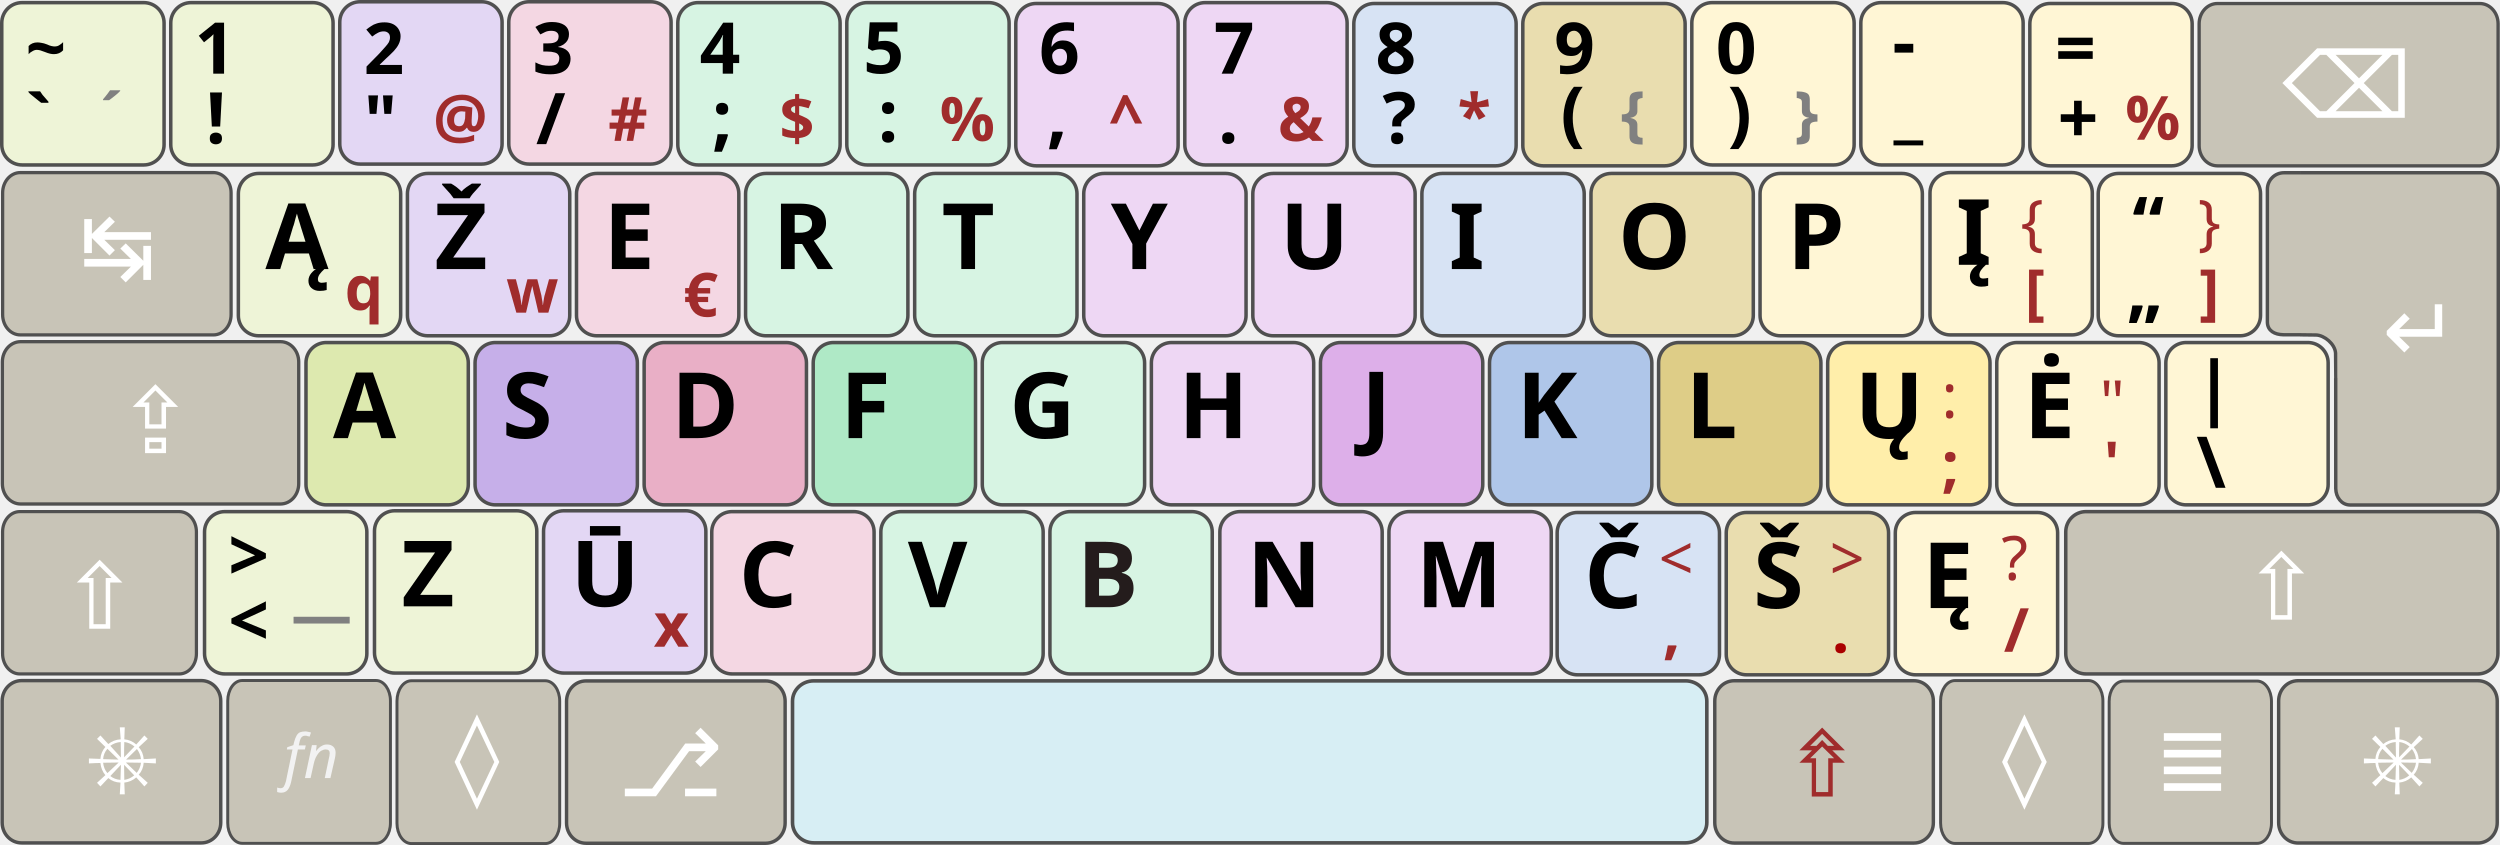
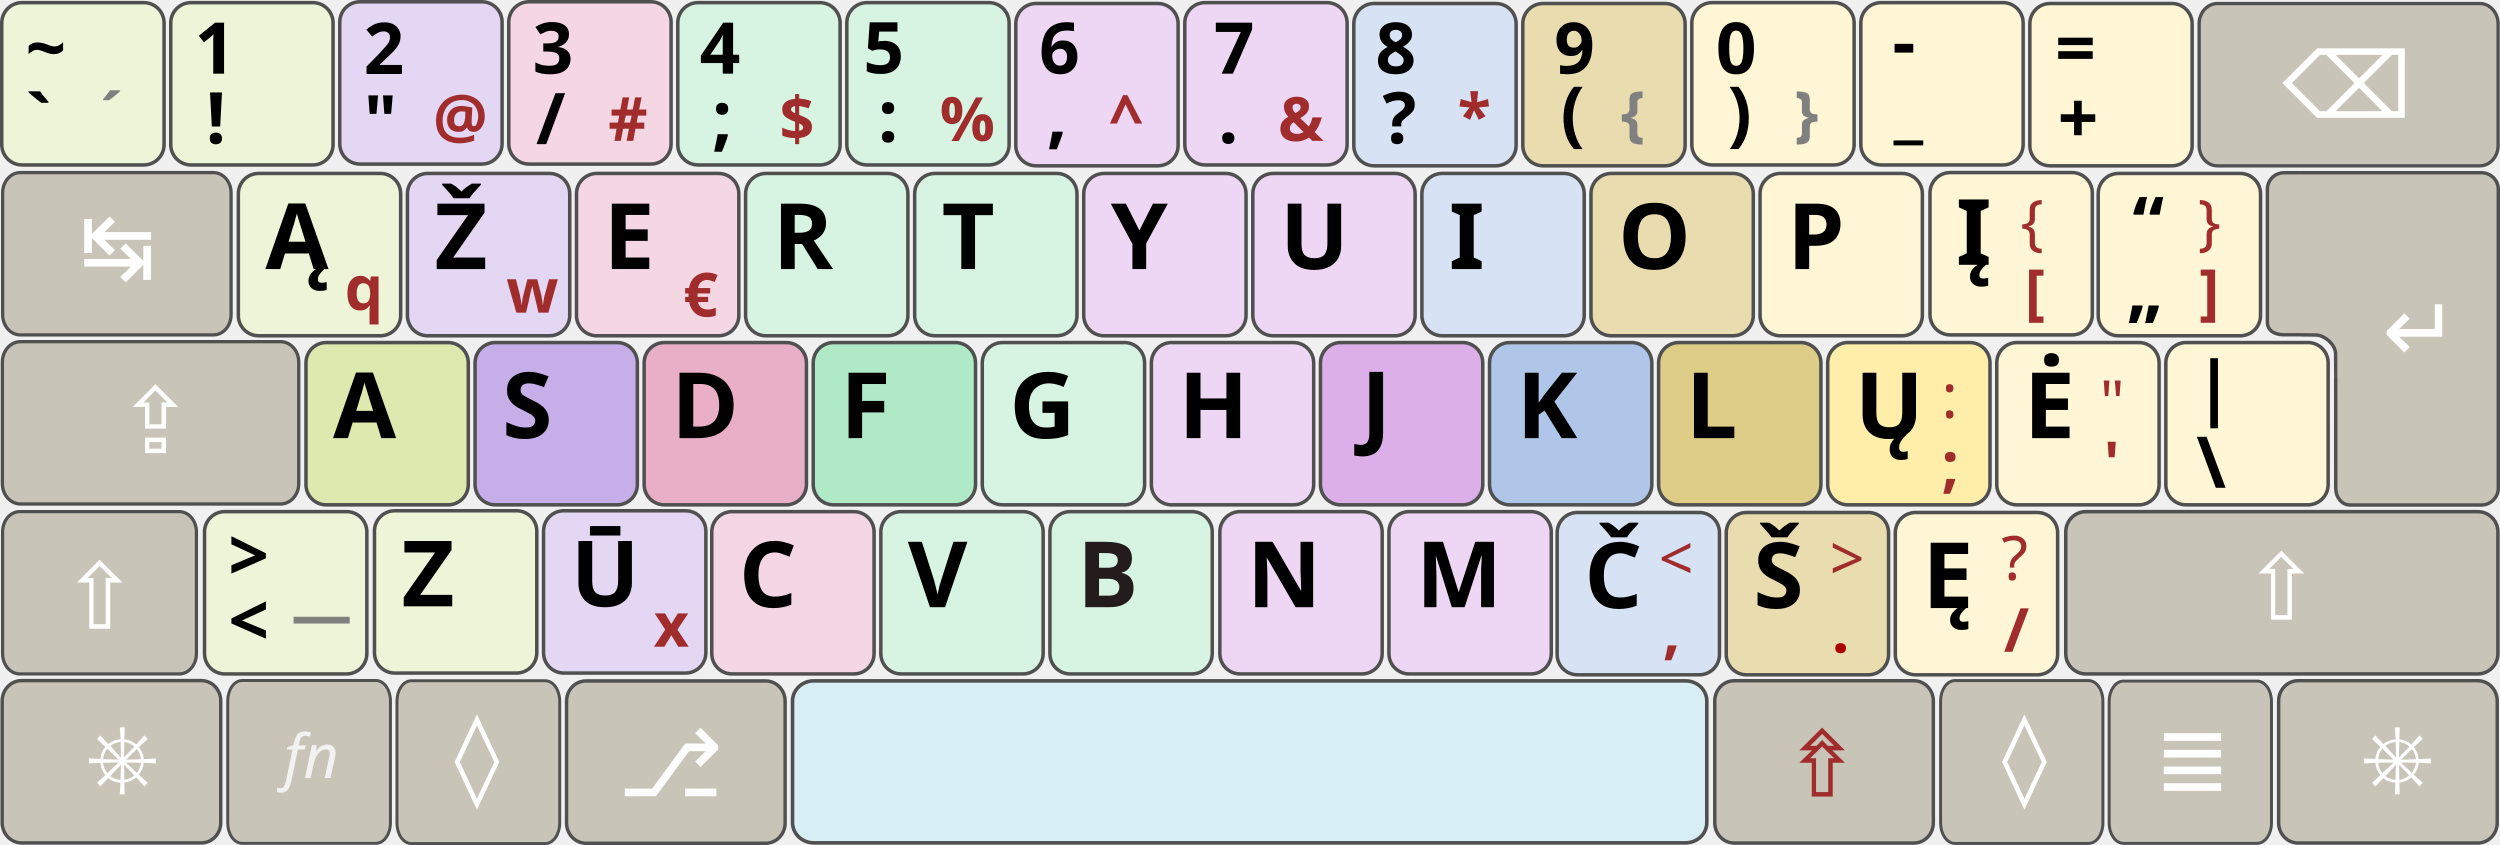
<svg xmlns="http://www.w3.org/2000/svg" width="654.892" height="221.334" viewBox="0 0 173.274 58.561">
  <defs>
    <path id="a" d="M-36.29-25.069h522.411v68.465H-36.29z" />
  </defs>
  <g transform="translate(-17.15 -105.744)">
    <rect ry="1.406" rx="1.345" y="152.916" x="17.3" height="11.25" width="15.15" fill="#c8c4b7" stroke="#505050" stroke-width=".239" />
    <rect ry="1.406" rx="1.345" y="152.939" x="56.417" height="11.25" width="15.15" fill="#c8c4b7" stroke="#505050" stroke-width=".239" />
    <rect ry="1.406" rx="1.406" y="129.485" x="38.357" height="11.25" width="11.25" fill="#dde9af" stroke="#505050" stroke-width=".244" />
    <text y="136.11" x="40.229" style="line-height:0%" font-weight="400" font-size="6.35" font-family="Bitstream Vera Sans" stroke-width=".244">
      <tspan style="line-height:100%;-inkscape-font-specification:'Noto Sans Bold';text-align:start" y="136.11" x="40.229" font-weight="700" font-family="Noto Sans">A</tspan>
    </text>
    <rect ry="1.406" rx="1.406" y="129.485" x="50.076" height="11.25" width="11.25" fill="#c6afe9" stroke="#505050" stroke-width=".244" />
    <text y="136.11" x="51.948" style="line-height:0%" font-weight="400" font-size="6.35" font-family="Bitstream Vera Sans" stroke-width=".244">
      <tspan style="line-height:100%;-inkscape-font-specification:'Noto Sans Bold';text-align:start" y="136.11" x="51.948" font-weight="700" font-family="Noto Sans">S</tspan>
    </text>
    <rect ry="1.406" rx="1.406" y="129.485" x="61.795" height="11.25" width="11.25" fill="#e9afc6" stroke="#505050" stroke-width=".244" />
    <text y="136.11" x="63.667" style="line-height:0%" font-weight="400" font-size="6.35" font-family="Bitstream Vera Sans" stroke-width=".244">
      <tspan style="line-height:100%;-inkscape-font-specification:'Noto Sans Bold';text-align:start" y="136.11" x="63.667" font-weight="700" font-family="Noto Sans">D</tspan>
    </text>
    <rect ry="1.406" rx="1.406" y="129.485" x="73.513" height="11.25" width="11.25" fill="#afe9c6" stroke="#505050" stroke-width=".244" />
    <text y="136.11" x="75.385" style="line-height:0%" font-weight="400" font-size="6.35" font-family="Bitstream Vera Sans" stroke-width=".244">
      <tspan style="line-height:100%;-inkscape-font-specification:'Noto Sans Bold';text-align:start" y="136.11" x="75.385" font-weight="700" font-family="Noto Sans">F</tspan>
    </text>
    <rect ry="1.406" rx="1.406" y="129.485" x="85.232" height="11.25" width="11.25" fill="#d7f4e3" stroke="#505050" stroke-width=".244" />
    <text y="136.11" x="87.104" style="line-height:0%" font-weight="400" font-size="6.35" font-family="Bitstream Vera Sans" stroke-width=".244">
      <tspan style="line-height:100%;-inkscape-font-specification:'Noto Sans Bold';text-align:start" y="136.11" x="87.104" font-weight="700" font-family="Noto Sans">G</tspan>
    </text>
    <rect ry="1.406" rx="1.406" y="141.144" x="43.105" height="11.25" width="11.25" fill="#eef4d7" stroke="#505050" stroke-width=".244" />
    <text y="147.769" x="44.977" style="line-height:0%" font-weight="400" font-size="6.35" font-family="Bitstream Vera Sans" stroke-width=".244">
      <tspan style="line-height:100%;-inkscape-font-specification:'Noto Sans Bold';text-align:start" y="147.769" x="44.977" font-weight="700" font-family="Noto Sans">Z</tspan>
    </text>
    <rect ry="1.406" rx="1.406" y="141.144" x="54.823" height="11.25" width="11.25" fill="#e3d7f4" stroke="#505050" stroke-width=".244" />
    <text y="150.569" x="62.459" style="line-height:0%;-inkscape-font-specification:'Noto Sans Bold';text-align:start" font-weight="700" font-size="4.233" font-family="Noto Sans" fill="#a02c2c" stroke-width=".244">
      <tspan y="150.569" x="62.459" style="line-height:1;-inkscape-font-specification:'Noto Sans Bold'">x</tspan>
    </text>
    <text y="147.769" x="56.695" style="line-height:0%" font-weight="400" font-size="6.35" font-family="Bitstream Vera Sans" stroke-width=".244">
      <tspan style="line-height:100%;-inkscape-font-specification:'Noto Sans Bold';text-align:start" y="147.769" x="56.695" font-weight="700" font-family="Noto Sans">Ū</tspan>
    </text>
    <rect ry="1.406" rx="1.406" y="141.204" x="66.482" height="11.25" width="11.25" fill="#f4d7e3" stroke="#505050" stroke-width=".244" />
    <text y="147.829" x="68.354" style="line-height:0%" font-weight="400" font-size="6.35" font-family="Bitstream Vera Sans" stroke-width=".244">
      <tspan style="line-height:100%;-inkscape-font-specification:'Noto Sans Bold';text-align:start" y="147.829" x="68.354" font-weight="700" font-family="Noto Sans">C</tspan>
    </text>
    <rect ry="1.406" rx="1.406" y="141.204" x="78.201" height="11.25" width="11.25" fill="#d7f4e3" stroke="#505050" stroke-width=".244" />
    <text y="147.829" x="80.073" style="line-height:0%" font-weight="400" font-size="6.35" font-family="Bitstream Vera Sans" stroke-width=".244">
      <tspan style="line-height:100%;-inkscape-font-specification:'Noto Sans Bold';text-align:start" y="147.829" x="80.073" font-weight="700" font-family="Noto Sans">V</tspan>
    </text>
    <rect ry="1.406" rx="1.406" y="141.204" x="89.92" height="11.25" width="11.25" fill="#d7f4e3" stroke="#505050" stroke-width=".244" />
    <text y="147.829" x="91.792" style="line-height:0%" font-weight="400" font-size="6.35" font-family="Bitstream Vera Sans" fill="#241c1c" stroke-width=".244">
      <tspan style="line-height:100%;-inkscape-font-specification:'Noto Sans Bold';text-align:start" y="147.829" x="91.792" font-weight="700" font-family="Noto Sans">B</tspan>
    </text>
    <rect ry="1.406" rx="1.406" y="129.485" x="96.951" height="11.25" width="11.25" fill="#eed7f4" stroke="#505050" stroke-width=".244" />
    <text y="136.11" x="98.823" style="line-height:0%" font-weight="400" font-size="6.35" font-family="Bitstream Vera Sans" stroke-width=".244">
      <tspan style="line-height:100%;-inkscape-font-specification:'Noto Sans Bold';text-align:start" y="136.11" x="98.823" font-weight="700" font-family="Noto Sans">H</tspan>
    </text>
    <rect ry="1.406" rx="1.406" y="129.485" x="108.67" height="11.25" width="11.25" fill="#ddafe9" stroke="#505050" stroke-width=".244" />
    <text y="136.049" x="111.481" style="line-height:0%" font-weight="400" font-size="6.35" font-family="Bitstream Vera Sans" stroke-width=".244">
      <tspan style="line-height:100%;-inkscape-font-specification:'Noto Sans Bold';text-align:start" y="136.049" x="111.481" font-weight="700" font-family="Noto Sans">J</tspan>
    </text>
    <rect ry="1.406" rx="1.406" y="129.485" x="120.388" height="11.25" width="11.25" fill="#afc6e9" stroke="#505050" stroke-width=".244" />
    <text y="136.11" x="122.26" style="line-height:0%" font-weight="400" font-size="6.35" font-family="Bitstream Vera Sans" stroke-width=".244">
      <tspan style="line-height:100%;-inkscape-font-specification:'Noto Sans Bold';text-align:start" y="136.11" x="122.26" font-weight="700" font-family="Noto Sans">K</tspan>
    </text>
    <rect ry="1.406" rx="1.406" y="129.485" x="132.107" height="11.25" width="11.25" fill="#decd87" stroke="#505050" stroke-width=".244" />
    <text y="136.11" x="133.979" style="line-height:0%" font-weight="400" font-size="6.35" font-family="Bitstream Vera Sans" stroke-width=".244">
      <tspan style="line-height:100%;-inkscape-font-specification:'Noto Sans Bold';text-align:start" y="136.11" x="133.979" font-weight="700" font-family="Noto Sans">L</tspan>
    </text>
    <rect ry="1.406" rx="1.406" y="129.485" x="143.826" height="11.25" width="11.25" fill="#fea" stroke="#505050" stroke-width=".244" />
    <text y="134.699" x="151.711" style="line-height:0%;-inkscape-font-specification:'Noto Sans Bold';text-align:start" font-weight="700" font-size="4.233" font-family="Noto Sans" fill="#a02c2c" stroke-width=".244">
      <tspan y="134.699" x="151.711" style="line-height:1;-inkscape-font-specification:'Noto Sans'" font-weight="400">:</tspan>
    </text>
    <text y="139.423" x="151.72" style="line-height:0%;-inkscape-font-specification:'Noto Sans Bold';text-align:start" font-weight="700" font-size="4.233" font-family="Noto Sans" fill="#a02c2c" stroke-width=".244">
      <tspan y="139.423" x="151.72" style="line-height:1;-inkscape-font-specification:'Noto Sans Bold'">;</tspan>
    </text>
    <text y="136.11" x="145.698" style="line-height:0%" font-weight="400" font-size="6.35" font-family="Bitstream Vera Sans" stroke-width=".244">
      <tspan style="line-height:100%;-inkscape-font-specification:'Noto Sans Bold';text-align:start" y="136.11" x="145.698" font-weight="700" font-family="Noto Sans">Ų</tspan>
    </text>
    <rect ry="1.406" rx="1.406" y="129.485" x="155.545" height="11.25" width="11.25" fill="#fff6d5" stroke="#505050" stroke-width=".244" />
    <text y="135.129" x="162.681" style="line-height:0%;-inkscape-font-specification:'Noto Sans Bold';text-align:start" font-weight="700" font-size="4.233" font-family="Noto Sans" fill="#a02c2c" stroke-width=".244">
      <tspan y="135.129" x="162.681" style="line-height:1;-inkscape-font-specification:'Noto Sans'" font-weight="400">"</tspan>
    </text>
    <text y="136.11" x="157.417" style="line-height:0%" font-weight="400" font-size="6.35" font-family="Bitstream Vera Sans" stroke-width=".244">
      <tspan style="line-height:100%;-inkscape-font-specification:'Noto Sans Bold';text-align:start" y="136.11" x="157.417" font-weight="700" font-family="Noto Sans">Ė</tspan>
    </text>
    <text y="139.372" x="162.951" style="line-height:0%;-inkscape-font-specification:'Noto Sans Bold';text-align:start" font-weight="700" font-size="4.233" font-family="Noto Sans" fill="#a02c2c" stroke-width=".244">
      <tspan y="139.372" x="162.951" style="line-height:1;-inkscape-font-specification:'Noto Sans Bold'">'</tspan>
    </text>
    <rect ry="1.406" rx="1.406" y="129.485" x="167.263" height="11.25" width="11.25" fill="#fff6d5" stroke="#505050" stroke-width=".244" />
    <text y="134.303" x="169.25" style="line-height:0%;-inkscape-font-specification:'Noto Sans Bold';text-align:start" font-weight="700" font-size="4.939" font-family="Noto Sans" stroke-width=".244">
      <tspan style="line-height:100%;-inkscape-font-specification:'Noto Sans Bold';text-align:start" y="134.303" x="169.25">|</tspan>
    </text>
    <text y="139.548" x="169.381" style="line-height:0%;-inkscape-font-specification:'Noto Sans Bold';text-align:start" font-weight="700" font-size="4.939" font-family="Noto Sans" stroke-width=".244">
      <tspan style="line-height:100%;-inkscape-font-specification:'Noto Sans Bold';text-align:start" y="139.548" x="169.381">\</tspan>
    </text>
    <rect ry="1.406" rx="1.406" y="141.204" x="31.326" height="11.25" width="11.25" fill="#eef4d7" stroke="#505050" stroke-width=".244" />
    <text y="149.865" x="37.326" style="line-height:0%;-inkscape-font-specification:'Noto Sans Bold';text-align:start" font-weight="700" font-size="6.35" font-family="Noto Sans" fill="gray" stroke-width=".244">
      <tspan y="149.865" x="37.326" style="line-height:1;-inkscape-font-specification:'Noto Sans Bold'" font-size="4.233">—</tspan>
    </text>
    <text y="145.984" x="32.968" style="line-height:0%;-inkscape-font-specification:'Noto Sans Bold';text-align:start" font-weight="700" font-size="4.939" font-family="Noto Sans" stroke-width=".244">
      <tspan style="line-height:100%;-inkscape-font-specification:'Noto Sans Bold';text-align:start" y="145.984" x="32.968">&gt;</tspan>
    </text>
    <text y="150.499" x="32.968" style="line-height:0%;-inkscape-font-specification:'Noto Sans Bold';text-align:start" font-weight="700" font-size="4.939" font-family="Noto Sans" stroke-width=".244">
      <tspan style="line-height:100%;-inkscape-font-specification:'Noto Sans Bold';text-align:start" y="150.499" x="32.968">&lt;</tspan>
    </text>
    <rect ry="1.406" rx="1.406" y="117.766" x="33.67" height="11.25" width="11.25" fill="#eef4d7" stroke="#505050" stroke-width=".244" />
    <text y="127.217" x="41.044" style="line-height:0%;-inkscape-font-specification:'Noto Sans Bold';text-align:start" font-weight="700" font-size="4.233" font-family="Noto Sans" fill="#a02c2c" stroke-width=".244">
      <tspan y="127.217" x="41.044" style="line-height:1;-inkscape-font-specification:'Noto Sans Bold'">q</tspan>
    </text>
    <text y="124.391" x="35.542" style="line-height:0%" font-weight="400" font-size="6.35" font-family="Bitstream Vera Sans" stroke-width=".244">
      <tspan style="line-height:100%;-inkscape-font-specification:'Noto Sans Bold';text-align:start" y="124.391" x="35.542" font-weight="700" font-family="Noto Sans">Ą</tspan>
    </text>
    <rect ry="1.406" rx="1.406" y="117.766" x="45.388" height="11.25" width="11.25" fill="#e3d7f4" stroke="#505050" stroke-width=".244" />
    <text y="127.417" x="52.234" style="line-height:0%;-inkscape-font-specification:'Noto Sans Bold';text-align:start" font-weight="700" font-size="4.233" font-family="Noto Sans" fill="#a02c2c" stroke-width=".244">
      <tspan y="127.417" x="52.234" style="line-height:1;-inkscape-font-specification:'Noto Sans Bold'">w</tspan>
    </text>
    <text y="124.391" x="47.26" style="line-height:0%" font-weight="400" font-size="6.35" font-family="Bitstream Vera Sans" stroke-width=".244">
      <tspan style="line-height:100%;-inkscape-font-specification:'Noto Sans Bold';text-align:start" y="124.391" x="47.26" font-weight="700" font-family="Noto Sans">Ž</tspan>
    </text>
    <rect ry="1.406" rx="1.406" y="117.766" x="57.107" height="11.25" width="11.25" fill="#f4d7e3" stroke="#505050" stroke-width=".244" />
    <text y="124.391" x="58.979" style="line-height:0%" font-weight="400" font-size="6.35" font-family="Bitstream Vera Sans" stroke-width=".244">
      <tspan style="line-height:100%;-inkscape-font-specification:'Noto Sans Bold';text-align:start" y="124.391" x="58.979" font-weight="700" font-family="Noto Sans">E</tspan>
    </text>
    <text y="127.676" x="64.498" style="line-height:0%;-inkscape-font-specification:'Noto Sans Bold';text-align:start" font-weight="700" font-size="4.233" font-family="Noto Sans" fill="#a02c2c" stroke-width=".244">
      <tspan y="127.676" x="64.498" style="line-height:1;-inkscape-font-specification:'Noto Sans Bold'">€</tspan>
    </text>
    <rect ry="1.406" rx="1.406" y="117.766" x="68.826" height="11.25" width="11.25" fill="#d7f4e3" stroke="#505050" stroke-width=".244" />
    <text y="124.391" x="70.698" style="line-height:0%" font-weight="400" font-size="6.35" font-family="Bitstream Vera Sans" stroke-width=".244">
      <tspan style="line-height:100%;-inkscape-font-specification:'Noto Sans Bold';text-align:start" y="124.391" x="70.698" font-weight="700" font-family="Noto Sans">R</tspan>
    </text>
    <rect ry="1.406" rx="1.406" y="117.766" x="80.545" height="11.25" width="11.25" fill="#d7f4e3" stroke="#505050" stroke-width=".244" />
    <text y="124.391" x="82.417" style="line-height:0%" font-weight="400" font-size="6.35" font-family="Bitstream Vera Sans" stroke-width=".244">
      <tspan style="line-height:100%;-inkscape-font-specification:'Noto Sans Bold';text-align:start" y="124.391" x="82.417" font-weight="700" font-family="Noto Sans">T</tspan>
    </text>
    <rect ry="1.406" rx="1.406" y="117.766" x="92.263" height="11.25" width="11.25" fill="#eed7f4" stroke="#505050" stroke-width=".244" />
    <text y="124.391" x="94.135" style="line-height:0%" font-weight="400" font-size="6.35" font-family="Bitstream Vera Sans" stroke-width=".244">
      <tspan style="line-height:100%;-inkscape-font-specification:'Noto Sans Bold';text-align:start" y="124.391" x="94.135" font-weight="700" font-family="Noto Sans">Y</tspan>
    </text>
    <rect ry="1.406" rx="1.406" y="117.766" x="103.982" height="11.25" width="11.25" fill="#eed7f4" stroke="#505050" stroke-width=".244" />
    <text y="124.391" x="105.854" style="line-height:0%" font-weight="400" font-size="6.35" font-family="Bitstream Vera Sans" stroke-width=".244">
      <tspan style="line-height:100%;-inkscape-font-specification:'Noto Sans Bold';text-align:start" y="124.391" x="105.854" font-weight="700" font-family="Noto Sans">U</tspan>
    </text>
    <rect ry="1.406" rx="1.406" y="117.766" x="115.701" height="11.25" width="11.25" fill="#d7e3f4" stroke="#505050" stroke-width=".244" />
    <text y="124.391" x="117.573" style="line-height:0%" font-weight="400" font-size="6.35" font-family="Bitstream Vera Sans" stroke-width=".244">
      <tspan style="line-height:100%;-inkscape-font-specification:'Noto Sans Bold';text-align:start" y="124.391" x="117.573" font-weight="700" font-family="Noto Sans">I</tspan>
    </text>
    <rect ry="1.406" rx="1.406" y="117.766" x="127.42" height="11.25" width="11.25" fill="#e9ddaf" stroke="#505050" stroke-width=".244" />
    <text y="124.391" x="129.292" style="line-height:0%" font-weight="400" font-size="6.35" font-family="Bitstream Vera Sans" stroke-width=".244">
      <tspan style="line-height:100%;-inkscape-font-specification:'Noto Sans Bold';text-align:start" y="124.391" x="129.292" font-weight="700" font-family="Noto Sans">O</tspan>
    </text>
    <rect ry="1.406" rx="1.406" y="117.766" x="139.138" height="11.25" width="11.25" fill="#fff6d5" stroke="#505050" stroke-width=".244" />
    <text y="124.391" x="141.01" style="line-height:0%" font-weight="400" font-size="6.35" font-family="Bitstream Vera Sans" stroke-width=".244">
      <tspan style="line-height:100%;-inkscape-font-specification:'Noto Sans Bold';text-align:start" y="124.391" x="141.01" font-weight="700" font-family="Noto Sans">P</tspan>
    </text>
    <rect ry="1.406" rx="1.406" y="117.706" x="150.917" height="11.25" width="11.25" fill="#fff6d5" stroke="#505050" stroke-width=".244" />
    <text y="122.628" x="157.187" style="line-height:0%;-inkscape-font-specification:'Noto Sans Bold';text-align:start" font-weight="700" font-size="4.233" font-family="Noto Sans" fill="#a02c2c" stroke-width=".244">
      <tspan y="122.628" x="157.187" style="line-height:1;-inkscape-font-specification:'Noto Sans'" font-weight="400">{</tspan>
    </text>
    <text y="124.096" x="152.714" style="line-height:0%" font-weight="400" font-size="6.35" font-family="Bitstream Vera Sans" stroke-width=".244">
      <tspan style="line-height:100%;-inkscape-font-specification:'Noto Sans Bold';text-align:start" y="124.096" x="152.714" font-weight="700" font-family="Noto Sans">Į</tspan>
    </text>
    <text y="127.442" x="157.483" style="line-height:0%;-inkscape-font-specification:'Noto Sans Bold';text-align:start" font-weight="700" font-size="4.233" font-family="Noto Sans" fill="#a02c2c" stroke-width=".244">
      <tspan y="127.442" x="157.483" style="line-height:1;-inkscape-font-specification:'Noto Sans Bold'">[</tspan>
    </text>
    <rect ry="1.406" rx="1.406" y="117.766" x="162.576" height="11.25" width="11.25" fill="#fff6d5" stroke="#505050" stroke-width=".244" />
    <text y="122.932" x="164.944" style="line-height:0%;-inkscape-font-specification:'Noto Sans Bold';text-align:start" font-weight="700" font-size="4.939" font-family="Noto Sans" stroke-width=".244">
      <tspan style="line-height:100%;-inkscape-font-specification:'Noto Sans Bold';text-align:start" y="122.932" x="164.944">“</tspan>
    </text>
    <text y="127.49" x="164.551" style="line-height:0%;-inkscape-font-specification:'Noto Sans Bold';text-align:start" font-weight="700" font-size="4.939" font-family="Noto Sans" stroke-width=".244">
      <tspan style="line-height:100%;-inkscape-font-specification:'Noto Sans Bold';text-align:start" y="127.49" x="164.551">„</tspan>
    </text>
    <text y="122.628" x="169.482" style="line-height:0%;-inkscape-font-specification:'Noto Sans Bold';text-align:start" font-weight="700" font-size="4.233" font-family="Noto Sans" fill="#a02c2c" stroke-width=".244">
      <tspan y="122.628" x="169.482" style="line-height:1;-inkscape-font-specification:'Noto Sans'" font-weight="400">}</tspan>
    </text>
    <text y="127.442" x="169.569" style="line-height:0%;-inkscape-font-specification:'Noto Sans Bold';text-align:start" font-weight="700" font-size="4.233" font-family="Noto Sans" fill="#a02c2c" stroke-width=".244">
      <tspan y="127.442" x="169.569" style="line-height:1;-inkscape-font-specification:'Noto Sans Bold'">]</tspan>
    </text>
    <rect ry="1.406" rx="1.406" y="105.986" x="157.837" height="11.25" width="11.25" fill="#fff6d5" stroke="#505050" stroke-width=".244" />
    <text y="110.822" x="159.586" style="line-height:0%;-inkscape-font-specification:'Noto Sans Bold';text-align:start" font-weight="700" font-size="4.939" font-family="Noto Sans" stroke-width=".244">
      <tspan style="line-height:100%;-inkscape-font-specification:'Noto Sans Bold';text-align:start" y="110.822" x="159.586">=</tspan>
    </text>
    <text y="115.665" x="159.76" style="line-height:0%;-inkscape-font-specification:'Noto Sans Bold';text-align:start" font-weight="700" font-size="4.939" font-family="Noto Sans" stroke-width=".244">
      <tspan style="line-height:100%;-inkscape-font-specification:'Noto Sans Bold';text-align:start" y="115.665" x="159.76">+</tspan>
    </text>
-     <text y="115.432" x="164.453" style="line-height:0%;-inkscape-font-specification:'Noto Sans Bold';text-align:start" font-weight="700" font-size="4.233" font-family="Noto Sans" fill="#a02c2c" stroke-width=".244">
-       <tspan y="115.432" x="164.453" style="line-height:1;-inkscape-font-specification:'Noto Sans Bold'">%</tspan>
-     </text>
    <rect ry="1.406" rx="1.406" y="105.926" x="146.123" height="11.25" width="11.25" fill="#fff6d5" stroke="#505050" stroke-width=".244" />
    <text y="115.04" x="148.402" style="line-height:0%;-inkscape-font-specification:'Noto Sans Bold';text-align:start" font-weight="700" font-size="4.939" font-family="Noto Sans" stroke-width=".244">
      <tspan style="line-height:100%;-inkscape-font-specification:'Noto Sans Bold';text-align:start" y="115.04" x="148.402">_</tspan>
    </text>
    <text y="110.407" x="148.32" style="line-height:0%;-inkscape-font-specification:'Noto Sans Bold';text-align:start" font-weight="700" font-size="4.939" font-family="Noto Sans" stroke-width=".244">
      <tspan style="line-height:100%;-inkscape-font-specification:'Noto Sans Bold';text-align:start" y="110.407" x="148.32">-</tspan>
    </text>
    <rect ry="1.406" rx="1.406" y="105.926" x="134.409" height="11.25" width="11.25" fill="#fff6d5" stroke="#505050" stroke-width=".244" />
    <text y="115.096" x="141.508" style="line-height:0%;-inkscape-font-specification:'Noto Sans Bold';text-align:start" font-weight="700" font-size="6.35" font-family="Noto Sans" fill="gray" stroke-width=".244">
      <tspan y="115.096" x="141.508" style="line-height:1;-inkscape-font-specification:'Noto Sans Bold'" font-size="4.233">}</tspan>
    </text>
    <text y="110.849" x="136.077" style="line-height:0%;-inkscape-font-specification:'Noto Sans Bold';text-align:start" font-weight="700" font-size="4.939" font-family="Noto Sans" stroke-width=".244">
      <tspan style="line-height:100%;-inkscape-font-specification:'Noto Sans Bold';text-align:start" y="110.849" x="136.077">0</tspan>
    </text>
    <rect ry="1.406" rx="1.406" y="105.986" x="110.982" height="11.25" width="11.25" fill="#d7e3f4" stroke="#505050" stroke-width=".244" />
    <text y="115.675" x="112.971" style="line-height:0%;-inkscape-font-specification:'Noto Sans Bold';text-align:start" font-weight="700" font-size="4.939" font-family="Noto Sans" stroke-width=".244">
      <tspan style="line-height:100%;-inkscape-font-specification:'Noto Sans Bold';text-align:start" y="115.675" x="112.971">?</tspan>
    </text>
    <text y="115.282" x="118.174" style="line-height:0%;-inkscape-font-specification:'Noto Sans Bold';text-align:start" font-weight="700" font-size="4.233" font-family="Noto Sans" fill="#a02c2c" stroke-width=".244">
      <tspan y="115.282" x="118.174" style="line-height:1;-inkscape-font-specification:'Noto Sans Bold'">*</tspan>
    </text>
    <text y="110.844" x="112.485" style="line-height:0%;-inkscape-font-specification:'Noto Sans Bold';text-align:start" font-weight="700" font-size="4.939" font-family="Noto Sans" stroke-width=".244">
      <tspan style="line-height:100%;-inkscape-font-specification:'Noto Sans Bold';text-align:start" y="110.844" x="112.485">8</tspan>
    </text>
    <rect ry="1.406" rx="1.406" y="105.986" x="122.695" height="11.25" width="11.25" fill="#e9ddaf" stroke="#505050" stroke-width=".244" />
    <text y="115.096" x="129.495" style="line-height:0%;-inkscape-font-specification:'Noto Sans Bold';text-align:start" font-weight="700" font-size="6.35" font-family="Noto Sans" fill="gray" stroke-width=".244">
      <tspan y="115.096" x="129.495" style="line-height:1;-inkscape-font-specification:'Noto Sans Bold'" font-size="4.233">{</tspan>
    </text>
    <text y="110.842" x="124.87" style="line-height:0%;-inkscape-font-specification:'Noto Sans Bold';text-align:start" font-weight="700" font-size="4.939" font-family="Noto Sans" stroke-width=".244">
      <tspan style="line-height:100%;-inkscape-font-specification:'Noto Sans Bold';text-align:start" y="110.842" x="124.87">9</tspan>
    </text>
    <rect ry="1.406" rx="1.406" y="105.926" x="99.268" height="11.25" width="11.25" fill="#eed7f4" stroke="#505050" stroke-width=".244" />
    <text y="115.66" x="101.578" style="line-height:0%;-inkscape-font-specification:'Noto Sans Bold';text-align:start" font-weight="700" font-size="4.939" font-family="Noto Sans" stroke-width=".244">
      <tspan style="line-height:100%;-inkscape-font-specification:'Noto Sans Bold';text-align:start" y="115.66" x="101.578">.</tspan>
    </text>
    <text y="115.51" x="105.718" style="line-height:0%;-inkscape-font-specification:'Noto Sans Bold';text-align:start" font-weight="700" font-size="4.233" font-family="Noto Sans" fill="#a02c2c" stroke-width=".244">
      <tspan y="115.51" x="105.718" style="line-height:1;-inkscape-font-specification:'Noto Sans Bold'">&amp;</tspan>
    </text>
    <text y="110.847" x="101.279" style="line-height:0%;-inkscape-font-specification:'Noto Sans Bold';text-align:start" font-weight="700" font-size="4.939" font-family="Noto Sans" stroke-width=".244">
      <tspan style="line-height:100%;-inkscape-font-specification:'Noto Sans Bold';text-align:start" y="110.847" x="101.279">7</tspan>
    </text>
    <rect ry="1.406" rx="1.406" y="105.926" x="75.841" height="11.25" width="11.25" fill="#d7f4e3" stroke="#505050" stroke-width=".244" />
    <text y="115.568" x="78" style="line-height:0%;-inkscape-font-specification:'Noto Sans Bold';text-align:start" font-weight="700" font-size="4.939" font-family="Noto Sans" stroke-width=".244">
      <tspan style="line-height:100%;-inkscape-font-specification:'Noto Sans Bold';text-align:start" y="115.568" x="78">:</tspan>
    </text>
    <text y="115.512" x="82.289" style="line-height:0%;-inkscape-font-specification:'Noto Sans Bold';text-align:start" font-weight="700" font-size="4.233" font-family="Noto Sans" fill="#a02c2c" stroke-width=".244">
      <tspan y="115.512" x="82.289" style="line-height:1;-inkscape-font-specification:'Noto Sans Bold'">%</tspan>
    </text>
    <text y="110.822" x="76.992" style="line-height:0%" font-weight="400" font-size="4.939" font-family="Bitstream Vera Sans" stroke-width=".244">
      <tspan style="line-height:100%;-inkscape-font-specification:'Noto Sans Bold';text-align:start" y="110.822" x="76.992" font-weight="700" font-family="Noto Sans">5</tspan>
    </text>
    <rect ry="1.406" rx="1.406" y="105.926" x="64.127" height="11.25" width="11.25" fill="#d7f4e3" stroke="#505050" stroke-width=".244" />
    <text y="115.482" x="71.181" style="line-height:0%;-inkscape-font-specification:'Noto Sans Bold';text-align:start" font-weight="700" font-size="4.233" font-family="Noto Sans" fill="#a02c2c" stroke-width=".244">
      <tspan y="115.482" x="71.181" style="line-height:1;-inkscape-font-specification:'Noto Sans Bold'">$</tspan>
    </text>
    <text y="110.847" x="65.649" style="line-height:0%;-inkscape-font-specification:'Noto Sans Bold';text-align:start" font-weight="700" font-size="4.939" font-family="Noto Sans" stroke-width=".244">
      <tspan style="line-height:100%;-inkscape-font-specification:'Noto Sans Bold';text-align:start" y="110.847" x="65.649">4</tspan>
    </text>
    <text y="115.622" x="66.496" style="line-height:0%;-inkscape-font-specification:'Noto Sans Bold';text-align:start" font-weight="700" font-size="4.939" font-family="Noto Sans" stroke-width=".244">
      <tspan style="line-height:100%;-inkscape-font-specification:'Noto Sans Bold';text-align:start" y="115.622" x="66.496">;</tspan>
    </text>
    <rect ry="1.406" rx="1.406" y="105.866" x="52.413" height="11.25" width="11.25" fill="#f4d7e3" stroke="#505050" stroke-width=".244" />
    <text y="115.508" x="59.306" style="line-height:0%;-inkscape-font-specification:'Noto Sans Bold';text-align:start" font-weight="700" font-size="4.233" font-family="Noto Sans" fill="#a02c2c" stroke-width=".244">
      <tspan y="115.508" x="59.306" style="line-height:1;-inkscape-font-specification:'Noto Sans Bold'">#</tspan>
    </text>
    <text y="115.191" x="47.341" style="line-height:0%;-inkscape-font-specification:'Noto Sans Bold';text-align:start" font-weight="700" font-size="6.35" font-family="Noto Sans" fill="maroon" stroke-width=".244">
      <tspan y="115.191" x="47.341" style="line-height:1;-inkscape-font-specification:'Noto Sans Bold'">0</tspan>
    </text>
    <text y="110.847" x="54.07" style="line-height:0%;-inkscape-font-specification:'Noto Sans Bold';text-align:start" font-weight="700" font-size="4.939" font-family="Noto Sans" stroke-width=".244">
      <tspan style="line-height:100%;-inkscape-font-specification:'Noto Sans Bold';text-align:start" y="110.847" x="54.07">3</tspan>
    </text>
    <text y="115.734" x="54.305" style="line-height:0%;-inkscape-font-specification:'Noto Sans Bold';text-align:start" font-weight="700" font-size="4.939" font-family="Noto Sans" stroke-width=".244">
      <tspan style="line-height:100%;-inkscape-font-specification:'Noto Sans Bold';text-align:start" y="115.734" x="54.305">/</tspan>
    </text>
    <rect ry="1.406" rx="1.406" y="105.866" x="40.699" height="11.25" width="11.25" fill="#e3d7f4" stroke="#505050" stroke-width=".244" />
    <text y="115.317" x="47.151" style="line-height:0%;-inkscape-font-specification:'Noto Sans Bold';text-align:start" font-weight="700" font-size="4.233" font-family="Noto Sans" fill="#a02c2c" stroke-width=".244">
      <tspan y="115.317" x="47.151" style="line-height:1;-inkscape-font-specification:'Noto Sans Bold'">@</tspan>
    </text>
    <text y="110.871" x="42.352" style="line-height:0%;-inkscape-font-specification:'Noto Sans Bold';text-align:start" font-weight="700" font-size="4.939" font-family="Noto Sans" stroke-width=".244">
      <tspan style="line-height:100%;-inkscape-font-specification:'Noto Sans Bold';text-align:start" y="110.871" x="42.352">2</tspan>
    </text>
    <text y="115.884" x="42.352" style="line-height:0%;-inkscape-font-specification:'Noto Sans Bold';text-align:start" font-weight="700" font-size="4.939" font-family="Noto Sans" stroke-width=".244">
      <tspan style="line-height:100%;-inkscape-font-specification:'Noto Sans Bold';text-align:start" y="115.884" x="42.352">"</tspan>
    </text>
    <rect ry="1.406" rx="1.406" y="105.926" x="28.985" height="11.25" width="11.25" fill="#eef4d7" stroke="#505050" stroke-width=".244" />
    <text y="110.847" x="30.633" style="line-height:0%;-inkscape-font-specification:'Noto Sans Bold';text-align:start" font-weight="700" font-size="4.939" font-family="Noto Sans" stroke-width=".244">
      <tspan style="line-height:100%;-inkscape-font-specification:'Noto Sans Bold';text-align:start" y="110.847" x="30.633">1</tspan>
    </text>
    <text y="115.682" x="31.409" style="line-height:0%;-inkscape-font-specification:'Noto Sans Bold';text-align:start" font-weight="700" font-size="4.939" font-family="Noto Sans" stroke-width=".244">
      <tspan style="line-height:100%;-inkscape-font-specification:'Noto Sans Bold';text-align:start" y="115.682" x="31.409">!</tspan>
    </text>
    <rect ry="1.406" rx="1.406" y="105.926" x="17.272" height="11.25" width="11.25" fill="#eef4d7" stroke="#505050" stroke-width=".244" />
    <text y="115.249" x="24.121" style="line-height:0%;-inkscape-font-specification:'Noto Sans Bold';text-align:start" font-weight="700" font-size="4.233" font-family="Noto Sans" fill="gray" stroke-width=".244">
      <tspan y="115.249" x="24.121" style="line-height:1;-inkscape-font-specification:'Noto Sans Bold'">´</tspan>
    </text>
    <text y="110.825" x="18.914" style="line-height:0%;-inkscape-font-specification:'Noto Sans Bold';text-align:start" font-weight="700" font-size="4.939" font-family="Noto Sans" stroke-width=".244">
      <tspan style="line-height:100%;-inkscape-font-specification:'Noto Sans Bold';text-align:start" y="110.825" x="18.914">~</tspan>
    </text>
    <text y="115.853" x="18.914" style="line-height:0%;-inkscape-font-specification:'Noto Sans Bold';text-align:start" font-weight="700" font-size="4.939" font-family="Noto Sans" stroke-width=".244">
      <tspan style="line-height:100%;-inkscape-font-specification:'Noto Sans Bold';text-align:start" y="115.853" x="18.914">`</tspan>
    </text>
    <rect ry="1.406" rx="1.406" y="105.986" x="87.554" height="11.25" width="11.25" fill="#eed7f4" stroke="#505050" stroke-width=".244" />
    <text y="115.386" x="93.987" style="line-height:0%;-inkscape-font-specification:'Noto Sans Bold';text-align:start" font-weight="700" font-size="4.233" font-family="Noto Sans" fill="#a02c2c" stroke-width=".244">
      <tspan y="115.386" x="93.987" style="line-height:1;-inkscape-font-specification:'Noto Sans Bold'">^</tspan>
    </text>
    <text y="110.842" x="89.167" style="line-height:0%;-inkscape-font-specification:'Noto Sans Bold';text-align:start" font-weight="700" font-size="4.939" font-family="Noto Sans" stroke-width=".244">
      <tspan style="line-height:100%;-inkscape-font-specification:'Noto Sans Bold';text-align:start" y="110.842" x="89.167">6</tspan>
    </text>
    <text y="115.449" x="89.705" style="line-height:0%;-inkscape-font-specification:'Noto Sans Bold';text-align:start" font-weight="700" font-size="4.939" font-family="Noto Sans" stroke-width=".244">
      <tspan style="line-height:100%;-inkscape-font-specification:'Noto Sans Bold';text-align:start" y="115.449" x="89.705">,</tspan>
    </text>
    <rect ry="1.406" rx="1.406" y="141.204" x="101.698" height="11.25" width="11.25" fill="#eed7f4" stroke="#505050" stroke-width=".244" />
    <text y="147.829" x="103.57" style="line-height:0%" font-weight="400" font-size="6.35" font-family="Bitstream Vera Sans" stroke-width=".244">
      <tspan style="line-height:100%;-inkscape-font-specification:'Noto Sans Bold';text-align:start" y="147.829" x="103.57" font-weight="700" font-family="Noto Sans">N</tspan>
    </text>
    <rect ry="1.406" rx="1.406" y="141.204" x="113.417" height="11.25" width="11.25" fill="#eed7f4" stroke="#505050" stroke-width=".244" />
    <text y="147.829" x="115.289" style="line-height:0%" font-weight="400" font-size="6.35" font-family="Bitstream Vera Sans" stroke-width=".244">
      <tspan style="line-height:100%;-inkscape-font-specification:'Noto Sans Bold';text-align:start" y="147.829" x="115.289" font-weight="700" font-family="Noto Sans">M</tspan>
    </text>
    <rect ry="1.406" rx="1.406" y="141.264" x="125.076" height="11.25" width="11.25" fill="#d7e3f4" stroke="#505050" stroke-width=".244" />
    <text y="145.954" x="132.104" style="line-height:0%;-inkscape-font-specification:'Noto Sans Bold';text-align:start" font-weight="700" font-size="4.233" font-family="Noto Sans" fill="#a02c2c" stroke-width=".244">
      <tspan y="145.954" x="132.104" style="line-height:1;-inkscape-font-specification:'Noto Sans'" font-weight="400">&lt;</tspan>
    </text>
    <text y="147.889" x="126.948" style="line-height:0%" font-weight="400" font-size="6.35" font-family="Bitstream Vera Sans" stroke-width=".244">
      <tspan style="line-height:100%;-inkscape-font-specification:'Noto Sans Bold';text-align:start" y="147.889" x="126.948" font-weight="700" font-family="Noto Sans">Č</tspan>
    </text>
    <text y="150.961" x="132.401" style="line-height:0%;-inkscape-font-specification:'Noto Sans Bold';text-align:start" font-weight="700" font-size="4.233" font-family="Noto Sans" fill="#a02c2c" stroke-width=".244">
      <tspan y="150.961" x="132.401" style="line-height:1;-inkscape-font-specification:'Noto Sans Bold'">,</tspan>
    </text>
    <rect ry="1.406" rx="1.406" y="141.264" x="136.795" height="11.25" width="11.25" fill="#e9ddaf" stroke="#505050" stroke-width=".244" />
    <text y="145.954" x="143.962" style="line-height:0%;-inkscape-font-specification:'Noto Sans Bold';text-align:start" font-weight="700" font-size="4.233" font-family="Noto Sans" fill="#a02c2c" stroke-width=".244">
      <tspan y="145.954" x="143.962" style="line-height:1;-inkscape-font-specification:'Noto Sans'" font-weight="400">&gt;</tspan>
    </text>
    <text y="147.889" x="138.667" style="line-height:0%" font-weight="400" font-size="6.35" font-family="Bitstream Vera Sans" stroke-width=".244">
      <tspan style="line-height:100%;-inkscape-font-specification:'Noto Sans Bold';text-align:start" y="147.889" x="138.667" font-weight="700" font-family="Noto Sans">Š</tspan>
    </text>
    <text y="150.961" x="144.12" style="line-height:0%;-inkscape-font-specification:'Noto Sans Bold';text-align:start" font-weight="700" font-size="4.233" font-family="Noto Sans" fill="#a00" stroke-width=".244">
      <tspan y="150.961" x="144.12" style="line-height:1;-inkscape-font-specification:'Noto Sans Bold'">.</tspan>
    </text>
    <rect ry="1.406" rx="1.406" y="141.264" x="148.513" height="11.25" width="11.25" fill="#fff6d5" stroke="#505050" stroke-width=".244" />
    <text y="145.927" x="155.865" style="line-height:0%;-inkscape-font-specification:'Noto Sans Bold';text-align:start" font-weight="700" font-size="4.233" font-family="Noto Sans" fill="#a02c2c" stroke-width=".244">
      <tspan y="145.927" x="155.865" style="line-height:1;-inkscape-font-specification:'Noto Sans'" font-weight="400">?</tspan>
    </text>
    <text y="150.925" x="156.032" style="line-height:0%;-inkscape-font-specification:'Noto Sans Bold';text-align:start" font-weight="700" font-size="4.233" font-family="Noto Sans" fill="#a02c2c" stroke-width=".244">
      <tspan y="150.925" x="156.032" style="line-height:1;-inkscape-font-specification:'Noto Sans Bold'">/</tspan>
    </text>
    <text y="147.889" x="150.385" style="line-height:0%" font-weight="400" font-size="6.35" font-family="Bitstream Vera Sans" stroke-width=".244">
      <tspan style="line-height:100%;-inkscape-font-specification:'Noto Sans Bold';text-align:start" y="147.889" x="150.385" font-weight="700" font-family="Noto Sans">Ę</tspan>
    </text>
    <rect ry="1.406" rx="1.224" y="117.706" x="17.332" height="11.25" width="15.835" fill="#c8c4b7" stroke="#505050" stroke-width=".228" />
    <rect ry="1.406" rx="1.263" y="129.425" x="17.314" height="11.25" width="20.54" fill="#c8c4b7" stroke="#505050" stroke-width=".231" />
    <rect ry="1.406" rx="1.192" y="141.203" x="17.329" height="11.251" width="13.435" fill="#c8c4b7" stroke="#505050" stroke-width=".225" />
    <rect ry="1.406" rx="1.269" y="105.988" x="169.571" height="11.25" width="20.721" fill="#c8c4b7" stroke="#505050" stroke-width=".232" />
    <path d="M176.588 117.716h12.573c.637.016 1.156.525 1.143 1.152v20.724c.01.578-.493 1.143-1.143 1.152h-9.144c-.58-.011-.966-.534-.978-1.141v-1.151l-.002-6.496s-.004-.01-.01-1.736c-.038-.64-.783-1.243-1.349-1.257-1.218-.01-1.116-.017-1.116-.017h-1.143c-.622-.01-1.103-.274-1.118-.867v-9.21a1.145 1.145 0 011.143-1.152h1.143" fill="#c8c4b7" fill-rule="evenodd" stroke="#505050" stroke-width=".239" stroke-linejoin="round" />
    <rect ry="1.406" rx="1.404" y="141.204" x="160.326" height="11.25" width="29.954" fill="#c8c4b7" stroke="#505050" stroke-width=".244" />
    <rect ry="1.411" rx="1.001" y="152.909" x="32.934" height="11.285" width="11.277" fill="#c8c4b7" stroke="#505050" stroke-width=".206" />
    <text y="159.669" x="36.829" style="line-height:0%;-inkscape-font-specification:'Noto Sans';text-align:start" font-weight="400" font-size="4.233" font-family="Noto Sans" fill="#f2f2f2" stroke-width=".244">
      <tspan y="159.669" x="36.829" style="line-height:1.25;-inkscape-font-specification:'Noto Sans Italic'" font-style="italic">fn</tspan>
    </text>
    <rect ry="1.406" rx="1.345" y="152.923" x="175.082" height="11.25" width="15.15" fill="#c8c4b7" stroke="#505050" stroke-width=".239" />
    <rect ry="1.406" rx=".999" y="152.948" x="163.335" height="11.25" width="11.25" fill="#c8c4b7" stroke="#505050" stroke-width=".206" />
    <rect ry="1.406" rx="1.345" y="152.925" x="136" height="11.25" width="15.15" fill="#c8c4b7" stroke="#505050" stroke-width=".239" />
    <rect ry="1.403" rx="1.474" y="152.933" x="72.079" height="11.228" width="63.37" fill="#d7eef4" stroke="#505050" stroke-width=".25" />
    <text y="160.342" x="23.093" style="line-height:0%;-inkscape-font-specification:'Noto Sans';text-align:start" font-weight="400" font-size="6.35" font-family="Noto Sans" fill="#fff" stroke-width=".244">
      <tspan y="160.342" x="23.093" style="line-height:1.25;-inkscape-font-specification:'Noto Sans'">⎈</tspan>
    </text>
    <text y="160.931" x="59.973" style="line-height:0%;-inkscape-font-specification:'Noto Sans';text-align:start" font-weight="400" font-size="6.35" font-family="Noto Sans" fill="#fff" stroke-width=".244">
      <tspan y="160.931" x="59.973" style="line-height:1.25;-inkscape-font-specification:'Noto Sans'">⎇</tspan>
    </text>
    <text y="149.32" x="21.4" style="line-height:0%;-inkscape-font-specification:'Noto Sans';text-align:start" font-weight="400" font-size="6.35" font-family="Noto Sans" fill="#fff" stroke-width=".244">
      <tspan y="149.32" x="21.4" style="line-height:1.25;-inkscape-font-specification:'Noto Sans'">⇧</tspan>
    </text>
    <text y="137.151" x="25.266" style="line-height:0%;-inkscape-font-specification:'Noto Sans';text-align:start" font-weight="400" font-size="6.35" font-family="Noto Sans" fill="#fff" stroke-width=".244">
      <tspan y="137.151" x="25.266" style="line-height:1;-inkscape-font-specification:'Noto Sans'">⇪</tspan>
    </text>
    <text y="125.019" x="22.646" style="line-height:0%;-inkscape-font-specification:'Noto Sans';text-align:start" font-weight="400" font-size="6.35" font-family="Noto Sans" fill="#fff" stroke-width=".244">
      <tspan y="125.019" x="22.646" style="line-height:1.25;-inkscape-font-specification:'Noto Sans'">↹</tspan>
    </text>
    <text y="160.951" x="140.786" style="line-height:0%;-inkscape-font-specification:'Noto Sans';text-align:start" font-weight="400" font-size="6.35" font-family="Noto Sans" fill="#a02c2c" stroke-width=".244">
      <tspan y="160.951" x="140.786" style="line-height:1;-inkscape-font-specification:'Noto Sans'">⇮</tspan>
    </text>
    <text y="160.556" x="166.454" style="line-height:0%;-inkscape-font-specification:'Noto Sans';text-align:start" font-weight="400" font-size="6.35" font-family="Noto Sans" fill="#fff" stroke-width=".244">
      <tspan y="160.556" x="166.454" style="line-height:1.25;-inkscape-font-specification:'Noto Sans'">≣</tspan>
    </text>
    <text y="160.342" x="180.775" style="line-height:0%;-inkscape-font-specification:'Noto Sans';text-align:start" font-weight="400" font-size="6.35" font-family="Noto Sans" fill="#fff" stroke-width=".244">
      <tspan y="160.342" x="180.775" style="line-height:1.25;-inkscape-font-specification:'Noto Sans'">⎈</tspan>
    </text>
    <text y="148.689" x="172.615" style="line-height:0%;-inkscape-font-specification:'Noto Sans';text-align:start" font-weight="400" font-size="6.35" font-family="Noto Sans" fill="#fff" stroke-width=".244">
      <tspan y="148.689" x="172.615" style="line-height:1.25;-inkscape-font-specification:'Noto Sans'">⇧</tspan>
    </text>
    <text y="130.799" x="182.26" style="line-height:0%;-inkscape-font-specification:'Noto Sans';text-align:start" font-weight="400" font-size="6.35" font-family="Noto Sans" fill="#fff" stroke-width=".244">
      <tspan y="130.799" x="182.26" style="line-height:1.25;-inkscape-font-specification:'Noto Sans'">↵</tspan>
    </text>
    <text y="113.907" x="175.338" style="line-height:0%;-inkscape-font-specification:'Noto Sans';text-align:start" font-weight="400" font-size="6.35" font-family="Noto Sans" fill="#fff" stroke-width=".244">
      <tspan y="113.907" x="175.338" style="line-height:1;-inkscape-font-specification:'Noto Sans'">⌫</tspan>
    </text>
    <rect ry="1.411" rx=".999" y="152.913" x="151.652" height="11.289" width="11.25" fill="#c8c4b7" stroke="#505050" stroke-width=".206" />
    <rect ry="1.411" rx="1.001" y="152.926" x="44.664" height="11.285" width="11.278" fill="#c8c4b7" stroke="#505050" stroke-width=".206" />
    <text y="160.381" x="48.644" style="line-height:0%;-inkscape-font-specification:'Noto Sans';text-align:start" font-weight="400" font-size="6.35" font-family="Noto Sans" fill="#fff" stroke-width=".244">
      <tspan y="160.381" x="48.644" style="line-height:1.25;-inkscape-font-specification:'Noto Sans'">◊</tspan>
    </text>
    <text y="160.381" x="155.897" style="line-height:0%;-inkscape-font-specification:'Noto Sans';text-align:start" font-weight="400" font-size="6.35" font-family="Noto Sans" fill="#fff" stroke-width=".244">
      <tspan y="160.381" x="155.897" style="line-height:1.25;-inkscape-font-specification:'Noto Sans'">◊</tspan>
    </text>
    <text y="115.292" x="125.313" style="line-height:0%;-inkscape-font-specification:'Noto Sans Bold';text-align:start" font-weight="700" font-size="4.939" font-family="Noto Sans" stroke-width=".244">
      <tspan style="line-height:100%;-inkscape-font-specification:'Noto Sans Bold';text-align:start" y="115.292" x="125.313">(</tspan>
    </text>
    <text y="115.292" x="136.892" style="line-height:0%;-inkscape-font-specification:'Noto Sans Bold';text-align:start" font-weight="700" font-size="4.939" font-family="Noto Sans" stroke-width=".244">
      <tspan style="line-height:100%;-inkscape-font-specification:'Noto Sans Bold';text-align:start" y="115.292" x="136.892">)</tspan>
    </text>
  </g>
</svg>
